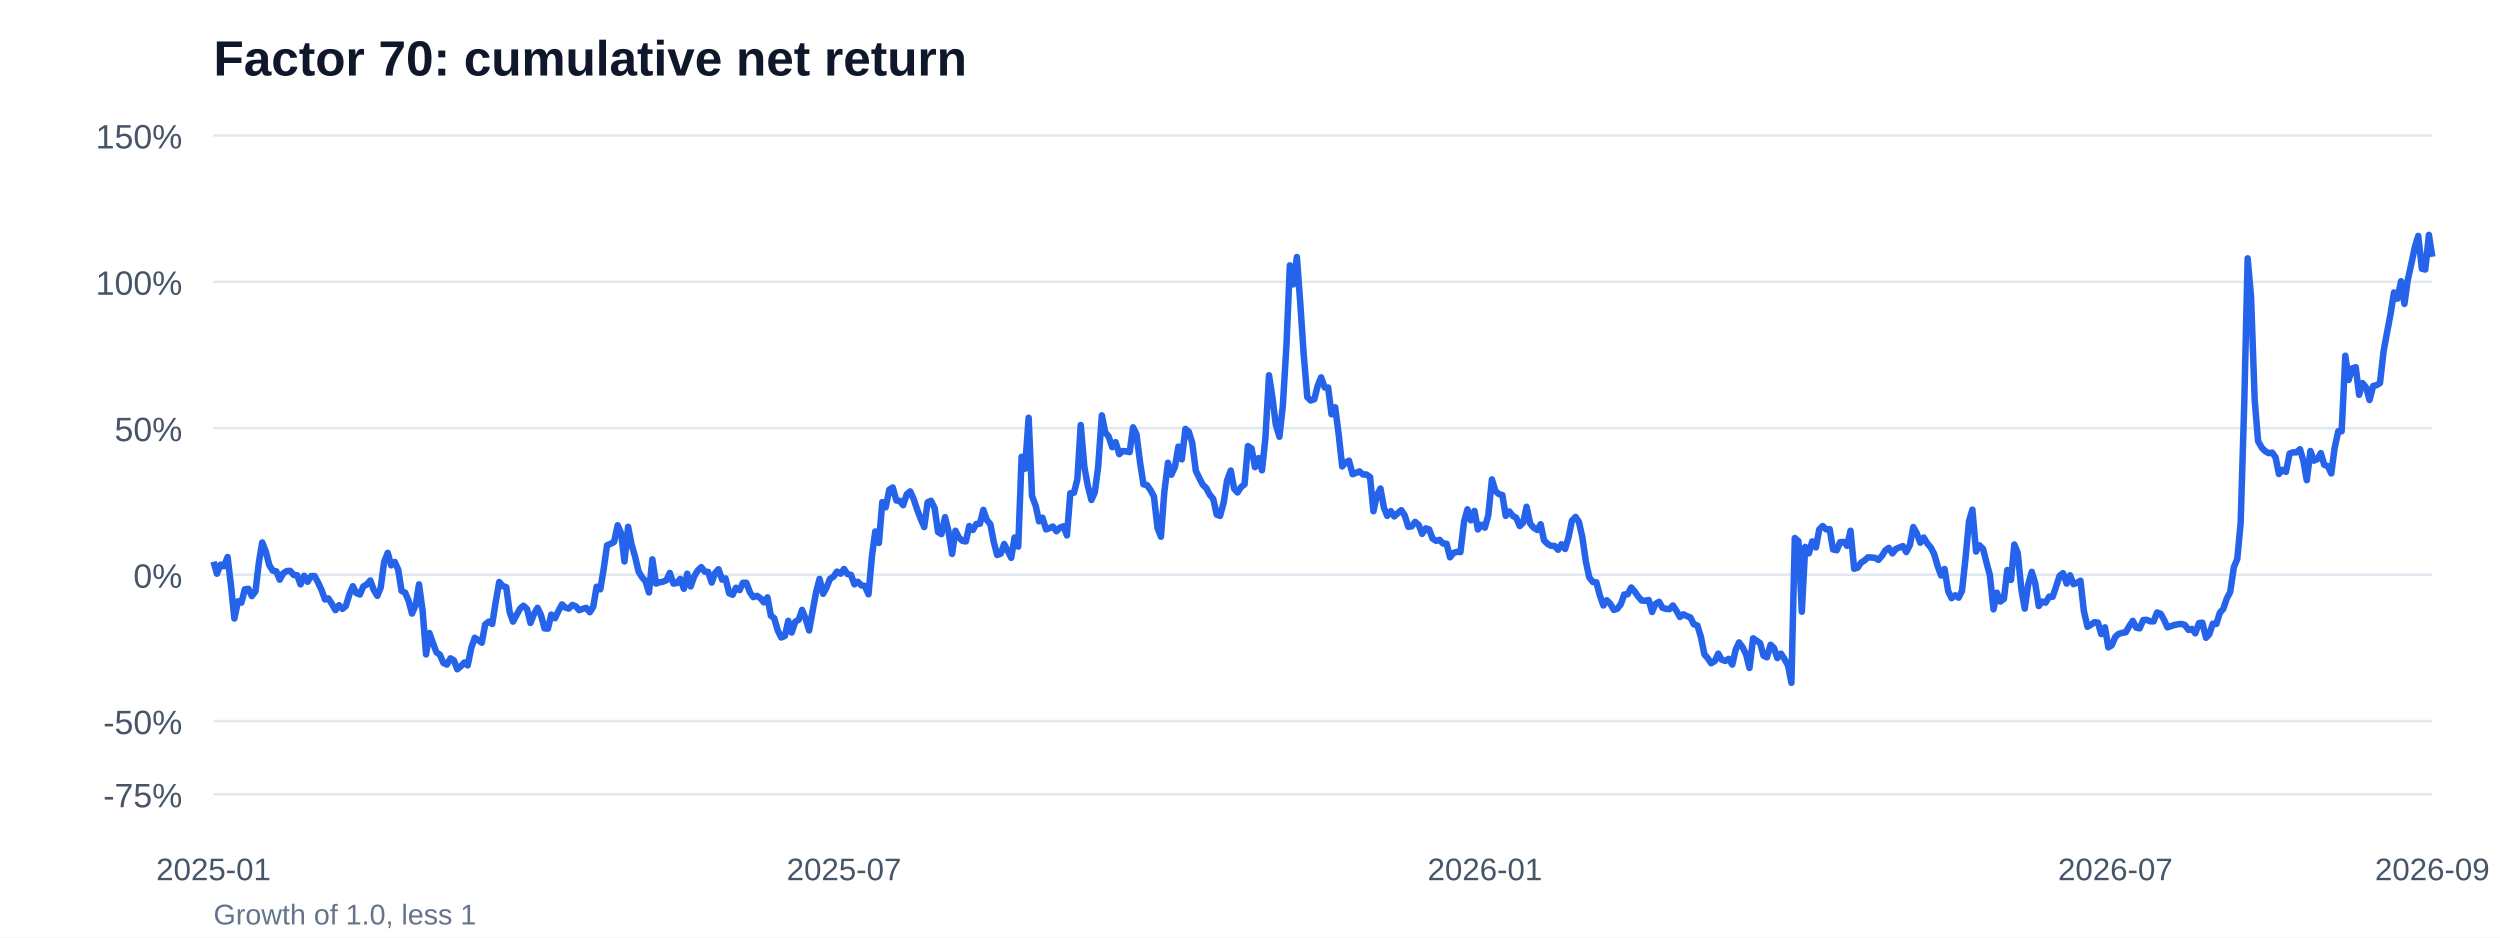
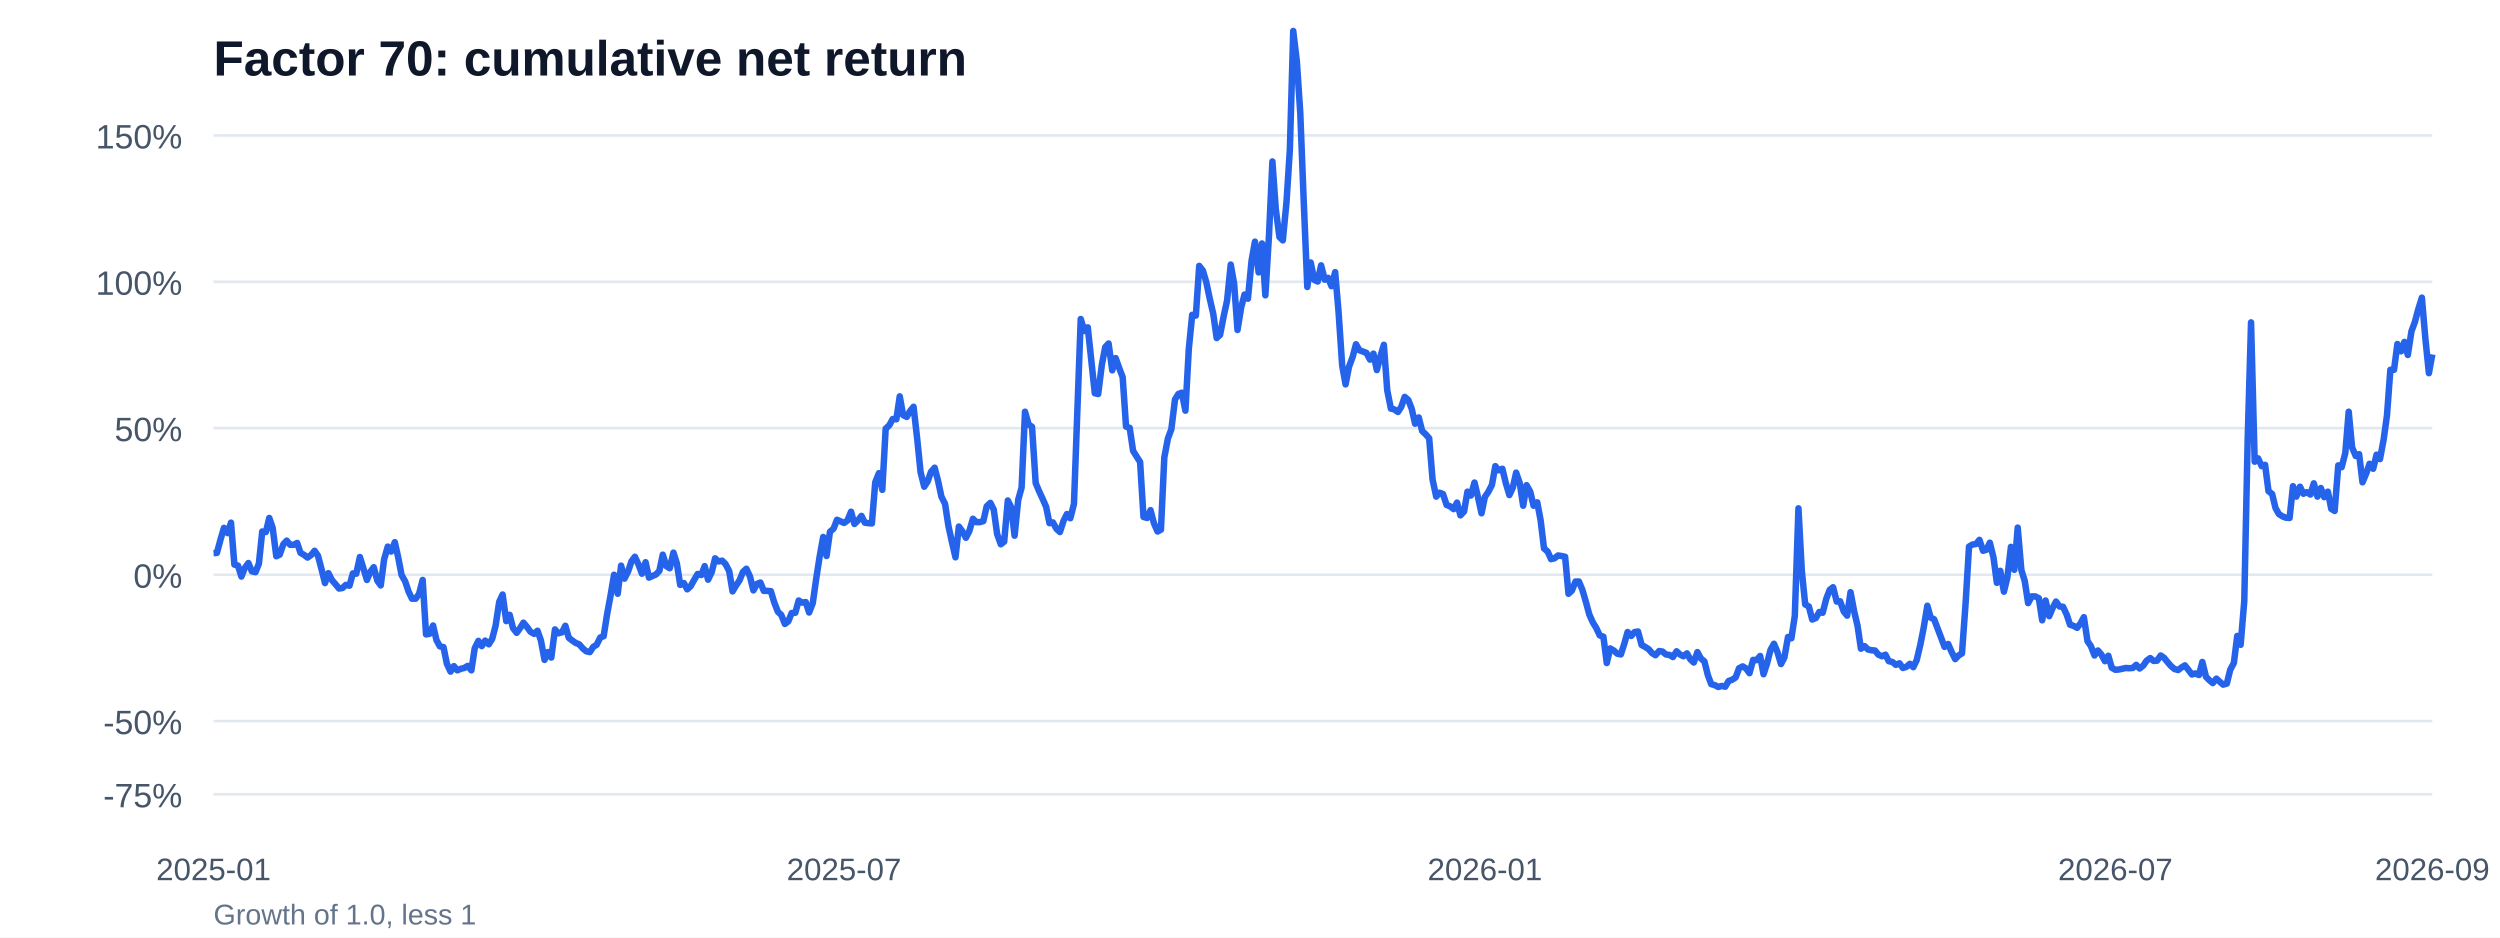
<svg xmlns="http://www.w3.org/2000/svg" width="960" height="360" viewBox="0 0 960 360" role="img">
  <rect width="100%" height="100%" fill="#ffffff" />
  <text x="82" y="29" fill="#0f172a" font-family="Arial,sans-serif" font-size="19" font-weight="bold">Factor 70: cumulative net return</text>
  <text x="82" y="355" fill="#64748b" font-family="Arial,sans-serif" font-size="11">Growth of 1.0, less 1</text>
  <g font-family="Arial,sans-serif">
    <line x1="82" y1="305.0" x2="934" y2="305.0" stroke="#e2e8f0" />
    <text x="70" y="310.0" text-anchor="end" fill="#475569" font-size="13">-75%</text>
    <line x1="82" y1="276.9" x2="934" y2="276.9" stroke="#e2e8f0" />
    <text x="70" y="281.9" text-anchor="end" fill="#475569" font-size="13">-50%</text>
    <line x1="82" y1="220.7" x2="934" y2="220.7" stroke="#e2e8f0" />
    <text x="70" y="225.7" text-anchor="end" fill="#475569" font-size="13">0%</text>
    <line x1="82" y1="164.4" x2="934" y2="164.4" stroke="#e2e8f0" />
    <text x="70" y="169.4" text-anchor="end" fill="#475569" font-size="13">50%</text>
    <line x1="82" y1="108.2" x2="934" y2="108.2" stroke="#e2e8f0" />
    <text x="70" y="113.2" text-anchor="end" fill="#475569" font-size="13">100%</text>
    <line x1="82" y1="52.0" x2="934" y2="52.0" stroke="#e2e8f0" />
    <text x="70" y="57.0" text-anchor="end" fill="#475569" font-size="13">150%</text>
    <text x="82.0" y="338" text-anchor="middle" fill="#475569" font-size="12">2025-01</text>
    <text x="324.1" y="338" text-anchor="middle" fill="#475569" font-size="12">2025-07</text>
    <text x="570.2" y="338" text-anchor="middle" fill="#475569" font-size="12">2026-01</text>
    <text x="812.3" y="338" text-anchor="middle" fill="#475569" font-size="12">2026-07</text>
    <text x="934.0" y="338" text-anchor="middle" fill="#475569" font-size="12">2026-09</text>
  </g>
-   <polyline fill="none" stroke="#2563eb" stroke-width="2.5" stroke-linejoin="round" points="82.0,215.7 83.3,220.3 84.7,216.8 86.0,217.4 87.4,213.9 88.7,224.9 90.0,237.5 91.4,230.9 92.7,231.4 94.0,226.3 95.4,226.1 96.7,228.9 98.1,227.1 99.4,216.0 100.7,208.3 102.1,211.9 103.4,217.0 104.7,219.1 106.1,219.4 107.4,222.6 108.8,220.1 110.1,219.3 111.4,219.2 112.8,220.8 114.1,220.9 115.4,224.4 116.8,221.1 118.1,223.4 119.5,221.2 120.8,221.2 122.1,223.6 123.5,226.6 124.8,230.2 126.1,229.8 127.5,232.0 128.8,234.3 130.2,232.4 131.5,233.8 132.8,232.7 134.2,228.1 135.5,225.1 136.8,227.7 138.2,228.3 139.5,225.2 140.9,224.4 142.2,222.9 143.5,226.5 144.9,228.8 146.2,225.6 147.5,215.8 148.9,212.3 150.2,217.1 151.6,215.8 152.9,218.7 154.2,226.9 155.6,227.6 156.9,230.7 158.2,235.6 159.6,232.5 160.9,224.4 162.3,234.7 163.6,251.3 164.9,243.1 166.3,247.1 167.6,250.5 168.9,251.4 170.3,254.6 171.6,255.2 173.0,252.8 174.3,253.6 175.6,257.0 177.0,255.8 178.3,254.4 179.6,255.5 181.0,248.7 182.3,244.9 183.7,245.9 185.0,246.8 186.3,239.8 187.7,238.7 189.0,239.6 190.3,231.5 191.7,223.5 193.0,225.0 194.4,225.5 195.7,235.0 197.0,238.7 198.4,236.1 199.7,233.7 201.0,232.6 202.4,233.9 203.7,239.2 205.1,235.7 206.4,233.4 207.7,236.1 209.1,241.3 210.4,241.4 211.7,236.0 213.1,237.4 214.4,234.7 215.8,232.1 217.1,233.3 218.4,233.7 219.8,232.3 221.1,232.8 222.4,234.3 223.8,233.8 225.1,233.4 226.5,235.1 227.8,233.0 229.1,225.3 230.5,226.3 231.8,218.6 233.1,209.4 234.5,208.8 235.8,208.1 237.2,201.7 238.5,204.8 239.8,215.6 241.2,202.3 242.5,209.0 243.8,213.5 245.2,219.4 246.5,221.6 247.9,223.2 249.2,227.5 250.5,214.8 251.9,224.1 253.2,223.6 254.5,223.4 255.9,222.8 257.2,220.0 258.6,224.1 259.9,223.9 261.2,222.3 262.6,226.1 263.9,220.3 265.2,225.2 266.6,221.3 267.9,219.1 269.3,217.8 270.6,219.5 271.9,219.6 273.3,223.7 274.6,220.0 275.9,218.6 277.3,222.6 278.6,222.1 280.0,227.8 281.3,228.4 282.6,225.7 284.0,226.6 285.3,223.8 286.6,223.8 288.0,227.5 289.3,229.3 290.7,228.8 292.0,229.7 293.3,231.3 294.7,229.4 296.0,236.4 297.3,237.4 298.7,242.2 300.0,244.8 301.4,244.2 302.7,238.4 304.0,242.9 305.4,238.7 306.7,238.0 308.0,234.2 309.4,237.7 310.7,242.1 312.1,234.3 313.4,227.3 314.7,222.3 316.1,228.0 317.4,225.6 318.7,222.3 320.1,221.4 321.4,219.5 322.8,220.3 324.1,218.5 325.4,220.4 326.8,220.8 328.1,224.4 329.4,223.4 330.8,224.8 332.1,225.0 333.5,228.2 334.8,213.8 336.1,204.1 337.5,208.5 338.8,192.8 340.1,194.8 341.5,188.0 342.8,187.2 344.2,192.2 345.5,192.3 346.8,194.0 348.2,189.8 349.5,188.7 350.8,191.5 352.2,195.7 353.5,199.1 354.9,202.4 356.2,192.9 357.5,192.3 358.9,195.1 360.2,204.3 361.5,205.1 362.9,198.6 364.2,203.9 365.6,212.7 366.9,203.8 368.2,206.4 369.6,207.7 370.9,207.9 372.2,202.0 373.6,203.5 374.9,201.2 376.3,201.1 377.6,195.8 378.9,199.6 380.3,201.3 381.6,208.1 382.9,213.1 384.3,212.6 385.6,208.9 387.0,211.6 388.3,214.2 389.6,206.4 391.0,209.9 392.3,175.4 393.6,180.0 395.0,160.4 396.3,190.5 397.7,194.2 399.0,200.2 400.3,198.8 401.7,203.3 403.0,202.8 404.3,202.2 405.7,204.0 407.0,202.6 408.4,202.1 409.7,205.6 411.0,189.4 412.4,189.2 413.7,184.1 415.0,163.2 416.4,179.3 417.7,186.5 419.1,192.0 420.4,189.1 421.7,179.2 423.1,159.5 424.4,166.0 425.7,167.6 427.1,171.7 428.4,169.8 429.8,174.4 431.1,173.2 432.4,173.3 433.8,173.6 435.1,164.1 436.4,166.7 437.8,177.7 439.1,186.0 440.5,186.3 441.8,188.2 443.1,190.6 444.5,202.8 445.8,206.1 447.1,188.9 448.5,177.7 449.8,182.3 451.2,179.2 452.5,171.5 453.8,176.4 455.2,164.7 456.5,165.8 457.8,170.0 459.2,180.8 460.5,183.5 461.9,186.2 463.2,187.4 464.5,189.9 465.9,191.6 467.2,197.6 468.5,198.1 469.9,192.9 471.2,184.5 472.6,180.7 473.9,187.7 475.2,189.1 476.6,187.0 477.9,186.0 479.2,171.3 480.6,172.2 481.9,179.4 483.3,175.9 484.6,180.6 485.9,168.4 487.3,144.1 488.6,152.6 489.9,163.0 491.3,167.7 492.6,155.9 494.0,132.6 495.3,101.9 496.6,109.2 498.0,98.7 499.3,116.3 500.6,135.8 502.0,152.5 503.3,153.8 504.7,153.3 506.0,148.1 507.3,144.9 508.7,148.8 510.0,148.8 511.3,159.1 512.7,156.4 514.0,166.4 515.4,179.1 516.7,177.6 518.0,176.9 519.4,182.1 520.7,181.6 522.0,181.0 523.4,182.2 524.7,182.2 526.1,183.2 527.4,196.3 528.7,190.2 530.1,187.6 531.4,194.9 532.7,198.1 534.1,196.3 535.4,198.3 536.8,197.0 538.1,195.9 539.4,197.9 540.8,202.3 542.1,202.1 543.4,200.4 544.8,201.6 546.1,205.0 547.5,202.9 548.8,203.3 550.1,206.8 551.5,207.7 552.8,207.3 554.1,208.7 555.5,208.8 556.8,214.0 558.2,212.3 559.5,211.9 560.8,212.0 562.2,200.3 563.5,195.6 564.8,199.8 566.2,196.2 567.5,203.3 568.9,201.5 570.2,202.6 571.5,197.8 572.9,184.1 574.2,188.5 575.5,189.7 576.9,190.1 578.2,198.1 579.6,196.4 580.9,198.1 582.2,198.8 583.6,202.0 584.9,200.7 586.2,194.6 587.6,201.1 588.9,202.6 590.3,203.5 591.6,201.3 592.9,207.5 594.3,208.9 595.6,209.6 596.9,209.6 598.3,211.1 599.6,209.0 601.0,210.8 602.3,206.4 603.6,200.0 605.0,198.5 606.3,200.4 607.6,206.2 609.0,215.8 610.3,221.8 611.7,223.5 613.0,223.6 614.3,228.5 615.7,232.5 617.0,230.5 618.3,231.8 619.7,234.2 621.0,233.8 622.4,232.0 623.7,228.3 625.0,228.2 626.4,225.6 627.7,227.1 629.0,229.0 630.4,230.6 631.7,230.7 633.1,230.4 634.4,235.0 635.7,231.9 637.1,231.1 638.4,233.4 639.7,233.8 641.1,233.9 642.4,232.5 643.8,234.6 645.1,236.9 646.4,235.9 647.8,236.6 649.1,237.1 650.4,239.7 651.8,240.2 653.1,244.4 654.5,251.3 655.8,252.8 657.1,254.7 658.5,253.8 659.8,251.0 661.1,253.3 662.5,253.8 663.8,253.0 665.2,255.2 666.5,249.5 667.8,246.7 669.2,248.6 670.5,251.3 671.8,256.5 673.2,245.1 674.5,246.0 675.9,247.0 677.2,251.8 678.5,252.4 679.9,247.6 681.2,248.8 682.5,252.7 683.9,251.0 685.2,253.0 686.6,255.5 687.9,262.2 689.2,206.6 690.6,207.8 691.9,234.9 693.2,210.0 694.6,212.5 695.9,207.9 697.3,210.2 698.6,203.3 699.9,202.0 701.3,203.3 702.6,203.2 703.9,211.0 705.3,211.3 706.6,208.2 708.0,208.1 709.3,209.6 710.6,203.8 712.0,218.4 713.3,218.0 714.6,216.1 716.0,215.2 717.3,214.0 718.7,214.1 720.0,214.2 721.3,215.0 722.7,213.4 724.0,211.3 725.3,210.4 726.7,212.5 728.0,210.8 729.4,210.2 730.7,209.7 732.0,212.0 733.4,209.3 734.7,202.4 736.0,204.7 737.4,208.4 738.7,206.4 740.1,208.7 741.4,210.2 742.7,212.7 744.1,217.5 745.4,221.0 746.7,218.5 748.1,227.0 749.4,229.7 750.8,228.6 752.1,229.5 753.4,226.9 754.8,214.0 756.1,200.1 757.4,195.7 758.8,211.8 760.1,209.4 761.5,210.8 762.8,216.0 764.1,220.8 765.5,234.0 766.8,227.6 768.1,231.0 769.5,230.0 770.8,218.9 772.2,222.7 773.5,209.1 774.8,212.3 776.2,226.3 777.5,233.7 778.8,224.6 780.2,219.6 781.5,223.9 782.9,232.7 784.2,231.0 785.5,231.4 786.9,229.1 788.2,229.2 789.5,225.4 790.9,221.1 792.2,220.1 793.6,224.1 794.9,220.9 796.2,224.3 797.6,223.8 798.9,223.0 800.2,234.6 801.6,240.7 802.9,239.9 804.3,238.9 805.6,239.1 806.9,243.5 808.3,240.9 809.6,248.6 810.9,247.8 812.3,244.5 813.6,243.4 815.0,243.0 816.3,242.8 817.6,240.5 819.0,238.4 820.3,241.0 821.6,241.3 823.0,238.1 824.3,238.0 825.7,238.6 827.0,238.6 828.3,235.2 829.7,235.7 831.0,238.0 832.3,240.9 833.7,240.4 835.0,240.0 836.4,239.7 837.7,239.6 839.0,240.0 840.4,241.9 841.7,241.5 843.0,243.2 844.4,239.3 845.7,239.1 847.1,244.9 848.4,243.5 849.7,239.5 851.1,239.6 852.4,235.3 853.7,233.9 855.1,229.8 856.4,227.3 857.8,217.8 859.1,214.7 860.4,201.0 861.8,154.6 863.1,99.2 864.4,114.0 865.8,153.6 867.1,169.4 868.5,171.9 869.8,173.2 871.1,174.0 872.5,173.8 873.8,175.6 875.1,182.0 876.5,180.4 877.8,181.2 879.2,174.2 880.5,173.7 881.8,173.7 883.2,172.5 884.5,177.0 885.8,184.4 887.2,173.2 888.5,176.9 889.9,176.3 891.2,174.0 892.5,178.5 893.9,179.0 895.2,181.8 896.5,172.0 897.9,165.6 899.2,165.6 900.6,136.6 901.9,145.9 903.2,141.5 904.6,141.0 905.9,151.6 907.2,147.1 908.6,148.8 909.9,153.6 911.3,148.2 912.6,147.9 913.9,147.1 915.3,134.9 916.6,127.8 917.9,121.0 919.3,112.3 920.6,114.7 922.0,108.0 923.3,116.7 924.6,107.4 926.0,101.1 927.3,94.9 928.6,90.6 930.0,103.2 931.3,103.5 932.7,90.2 934.0,98.6" />
+   <polyline fill="none" stroke="#2563eb" stroke-width="2.5" stroke-linejoin="round" points="82.0,212.4 83.3,212.3 84.7,207.1 86.0,202.7 87.4,204.7 88.7,200.7 90.0,216.8 91.4,217.2 92.7,221.4 94.0,218.1 95.4,216.2 96.7,219.4 98.1,219.7 99.4,216.5 100.7,204.1 102.1,204.3 103.4,198.9 104.7,202.7 106.1,213.6 107.4,213.0 108.8,209.0 110.1,207.6 111.4,209.2 112.8,209.2 114.1,208.5 115.4,212.3 116.8,213.1 118.1,214.1 119.5,213.1 120.8,211.5 122.1,213.4 123.5,218.7 124.8,223.9 126.1,220.1 127.5,222.8 128.8,224.3 130.2,226.0 131.5,225.8 132.8,224.6 134.2,224.9 135.5,220.2 136.8,220.3 138.2,213.9 139.5,218.1 140.9,222.7 142.2,219.6 143.5,217.8 144.9,223.0 146.2,224.8 147.5,214.8 148.9,209.9 150.2,211.8 151.6,208.2 152.9,214.0 154.2,220.8 155.6,223.3 156.9,227.2 158.2,229.9 159.6,229.9 160.9,228.1 162.3,222.7 163.6,243.6 164.9,243.4 166.3,240.2 167.6,245.8 168.9,248.2 170.3,248.5 171.6,254.9 173.0,257.9 174.3,255.8 175.6,257.4 177.0,256.8 178.3,256.5 179.6,255.7 181.0,257.4 182.3,248.9 183.7,246.1 185.0,248.1 186.3,246.0 187.7,247.4 189.0,245.3 190.3,240.3 191.7,231.1 193.0,228.3 194.4,238.5 195.7,236.1 197.0,241.2 198.4,243.0 199.7,241.2 201.0,239.1 202.4,240.8 203.7,242.6 205.1,243.4 206.4,242.2 207.7,245.9 209.1,253.4 210.4,250.4 211.7,252.5 213.1,241.7 214.4,243.2 215.8,242.8 217.1,240.3 218.4,244.9 219.8,246.0 221.1,246.9 222.4,247.4 223.8,249.0 225.1,250.1 226.5,250.4 227.8,248.4 229.1,247.6 230.5,244.8 231.8,244.3 233.1,236.0 234.5,228.4 235.8,220.7 237.2,228.0 238.5,217.2 239.8,222.2 241.2,219.4 242.5,215.5 243.8,213.8 245.2,216.8 246.5,220.3 247.9,215.9 249.2,221.8 250.5,221.2 251.9,220.6 253.2,219.2 254.5,213.0 255.9,217.4 257.2,218.2 258.6,212.2 259.9,216.3 261.2,224.6 262.6,223.9 263.9,226.3 265.2,225.1 266.6,222.6 267.9,220.4 269.3,220.8 270.6,217.4 271.9,222.6 273.3,219.7 274.6,214.4 275.9,215.6 277.3,215.3 278.6,216.6 280.0,219.3 281.3,227.1 282.6,224.9 284.0,222.8 285.3,219.6 286.6,218.4 288.0,221.4 289.3,226.7 290.7,224.2 292.0,223.7 293.3,226.9 294.7,226.9 296.0,227.0 297.3,231.3 298.7,234.9 300.0,236.1 301.4,239.6 302.7,238.6 304.0,235.4 305.4,235.3 306.7,230.6 308.0,231.4 309.4,231.2 310.7,235.2 312.1,231.6 313.4,222.4 314.7,214.0 316.1,206.2 317.4,213.5 318.7,204.2 320.1,203.0 321.4,199.6 322.8,200.2 324.1,200.8 325.4,199.9 326.8,196.5 328.1,201.2 329.4,199.9 330.8,198.1 332.1,200.7 333.5,200.9 334.8,201.0 336.1,185.2 337.5,181.7 338.8,188.1 340.1,164.6 341.5,163.3 342.8,160.9 344.2,161.0 345.5,152.2 346.8,159.4 348.2,160.1 349.5,157.8 350.8,156.2 352.2,168.5 353.5,181.3 354.9,186.9 356.2,184.9 357.5,181.2 358.9,179.6 360.2,184.6 361.5,190.7 362.9,193.5 364.2,202.0 365.6,208.4 366.9,214.0 368.2,202.2 369.6,204.1 370.9,206.5 372.2,204.0 373.6,199.2 374.9,200.5 376.3,200.5 377.6,200.1 378.9,194.4 380.3,193.1 381.6,195.7 382.9,205.1 384.3,209.0 385.6,208.0 387.0,192.2 388.3,194.8 389.6,205.7 391.0,191.9 392.3,187.2 393.6,158.1 395.0,163.0 396.3,163.9 397.7,185.5 399.0,188.6 400.3,191.4 401.7,194.6 403.0,200.9 404.3,200.6 405.7,203.1 407.0,204.3 408.4,200.0 409.7,197.4 411.0,199.0 412.4,193.5 413.7,157.9 415.0,122.5 416.4,127.1 417.7,125.7 419.1,138.8 420.4,151.0 421.7,151.3 423.1,140.1 424.4,133.3 425.7,131.9 427.1,142.2 428.4,137.5 429.8,141.4 431.1,144.8 432.4,163.8 433.8,164.3 435.1,173.1 436.4,175.2 437.8,177.4 439.1,198.5 440.5,198.9 441.8,195.9 443.1,200.9 444.5,204.1 445.8,203.4 447.1,175.6 448.5,168.3 449.8,164.8 451.2,153.4 452.5,151.3 453.8,150.8 455.2,157.7 456.5,134.0 457.8,120.9 459.2,121.2 460.5,102.1 461.9,103.9 463.2,108.3 464.5,114.5 465.9,120.6 467.2,129.8 468.5,128.6 469.9,121.4 471.2,115.4 472.6,101.6 473.9,108.9 475.2,126.7 476.6,118.1 477.9,113.1 479.2,114.7 480.6,100.1 481.9,92.8 483.3,104.6 484.6,93.5 485.9,113.4 487.3,90.2 488.6,62.0 489.9,80.3 491.3,91.0 492.6,92.3 494.0,77.8 495.3,57.6 496.6,11.9 498.0,23.7 499.3,43.3 500.6,76.5 502.0,110.2 503.3,100.8 504.7,107.5 506.0,108.1 507.3,101.9 508.7,107.4 510.0,106.7 511.3,109.9 512.7,104.5 514.0,119.7 515.4,140.4 516.7,147.6 518.0,140.9 519.4,137.1 520.7,132.2 522.0,134.5 523.4,135.0 524.7,135.5 526.1,138.1 527.4,135.8 528.7,142.1 530.1,136.8 531.4,132.4 532.7,149.9 534.1,156.9 535.4,157.2 536.8,158.2 538.1,156.2 539.4,152.4 540.8,153.6 542.1,157.0 543.4,162.7 544.8,160.3 546.1,165.5 547.5,166.8 548.8,168.3 550.1,184.1 551.5,190.7 552.8,189.2 554.1,189.7 555.5,193.9 556.8,194.4 558.2,195.5 559.5,193.0 560.8,197.9 562.2,196.4 563.5,188.8 564.8,190.3 566.2,185.3 567.5,190.7 568.9,197.1 570.2,190.8 571.5,188.9 572.9,186.2 574.2,179.0 575.5,180.6 576.9,180.0 578.2,185.4 579.6,190.1 580.9,187.3 582.2,181.5 583.6,185.6 584.9,194.2 586.2,186.3 587.6,188.8 588.9,194.2 590.3,192.9 591.6,199.8 592.9,210.6 594.3,211.8 595.6,214.7 596.9,214.4 598.3,213.3 599.6,213.5 601.0,213.8 602.3,228.0 603.6,226.8 605.0,223.3 606.3,223.3 607.6,226.4 609.0,231.2 610.3,236.0 611.7,239.1 613.0,241.2 614.3,244.0 615.7,244.5 617.0,254.6 618.3,249.0 619.7,249.8 621.0,251.0 622.4,251.3 623.7,247.3 625.0,242.7 626.4,244.2 627.7,242.7 629.0,242.5 630.4,247.7 631.7,248.4 633.1,249.3 634.4,250.8 635.7,251.6 637.1,250.0 638.4,250.2 639.7,251.3 641.1,251.5 642.4,252.3 643.8,250.1 645.1,251.3 646.4,252.0 647.8,250.9 649.1,253.2 650.4,254.4 651.8,250.4 653.1,252.8 654.5,254.0 655.8,259.2 657.1,262.7 658.5,263.1 659.8,263.8 661.1,263.4 662.5,263.7 663.8,261.5 665.2,261.0 666.5,260.1 667.8,256.6 669.2,255.9 670.5,256.7 671.8,258.5 673.2,253.4 674.5,253.5 675.9,251.9 677.2,258.9 678.5,254.9 679.9,249.5 681.2,247.2 682.5,250.3 683.9,255.0 685.2,252.5 686.6,244.6 687.9,245.1 689.2,236.5 690.6,195.2 691.9,219.3 693.2,232.1 694.6,232.9 695.9,237.9 697.3,237.3 698.6,235.0 699.9,235.3 701.3,229.9 702.6,226.5 703.9,225.5 705.3,231.0 706.6,230.9 708.0,234.8 709.3,236.4 710.6,227.4 712.0,234.8 713.3,240.3 714.6,249.1 716.0,248.1 717.3,249.4 718.7,249.7 720.0,249.8 721.3,251.4 722.7,252.0 724.0,251.4 725.3,253.9 726.7,254.2 728.0,255.3 729.4,254.7 730.7,256.5 732.0,256.1 733.4,254.9 734.7,256.2 736.0,253.5 737.4,247.6 738.7,241.0 740.1,232.6 741.4,237.2 742.7,237.8 744.1,241.5 745.4,244.9 746.7,248.4 748.1,247.3 749.4,250.3 750.8,253.1 752.1,251.7 753.4,250.9 754.8,231.5 756.1,209.9 757.4,209.1 758.8,208.9 760.1,207.3 761.5,211.5 762.8,211.1 764.1,208.4 765.5,214.1 766.8,223.8 768.1,219.2 769.5,227.2 770.8,221.9 772.2,210.0 773.5,218.8 774.8,202.6 776.2,218.9 777.5,223.1 778.8,231.6 780.2,229.0 781.5,229.0 782.9,229.7 784.2,238.2 785.5,230.6 786.9,236.6 788.2,233.5 789.5,231.0 790.9,232.9 792.2,233.0 793.6,236.0 794.9,239.9 796.2,240.3 797.6,241.1 798.9,239.4 800.2,237.0 801.6,246.2 802.9,248.1 804.3,251.7 805.6,249.8 806.9,251.3 808.3,253.9 809.6,251.8 810.9,256.4 812.3,257.2 813.6,257.1 815.0,256.8 816.3,256.5 817.6,256.6 819.0,256.5 820.3,255.3 821.6,256.7 823.0,255.6 824.3,253.7 825.7,252.7 827.0,253.8 828.3,253.7 829.7,251.7 831.0,252.6 832.3,254.2 833.7,255.8 835.0,256.9 836.4,257.3 837.7,256.3 839.0,255.5 840.4,257.3 841.7,259.0 843.0,258.6 844.4,259.2 845.7,254.2 847.1,259.9 848.4,261.2 849.7,262.3 851.1,260.6 852.4,261.8 853.7,262.9 855.1,262.5 856.4,257.2 857.8,254.6 859.1,244.2 860.4,247.6 861.8,230.8 863.1,169.0 864.4,123.8 865.8,177.3 867.1,176.0 868.5,179.0 869.8,178.5 871.1,188.6 872.5,189.7 873.8,195.1 875.1,197.4 876.5,198.3 877.8,198.8 879.2,198.9 880.5,186.7 881.8,190.7 883.2,186.9 884.5,189.6 885.8,189.0 887.2,189.9 888.5,185.6 889.9,190.7 891.2,187.4 892.5,190.9 893.9,188.8 895.2,195.4 896.5,196.2 897.9,178.7 899.2,179.4 900.6,173.9 901.9,158.1 903.2,171.8 904.6,175.1 905.9,174.4 907.2,185.2 908.6,181.9 909.9,178.1 911.3,180.0 912.6,174.6 913.9,176.3 915.3,168.9 916.6,159.5 917.9,142.0 919.3,142.0 920.6,132.1 922.0,134.9 923.3,131.3 924.6,136.3 926.0,127.2 927.3,123.7 928.6,118.8 930.0,114.3 931.3,129.6 932.7,143.3 934.0,136.1" />
</svg>
